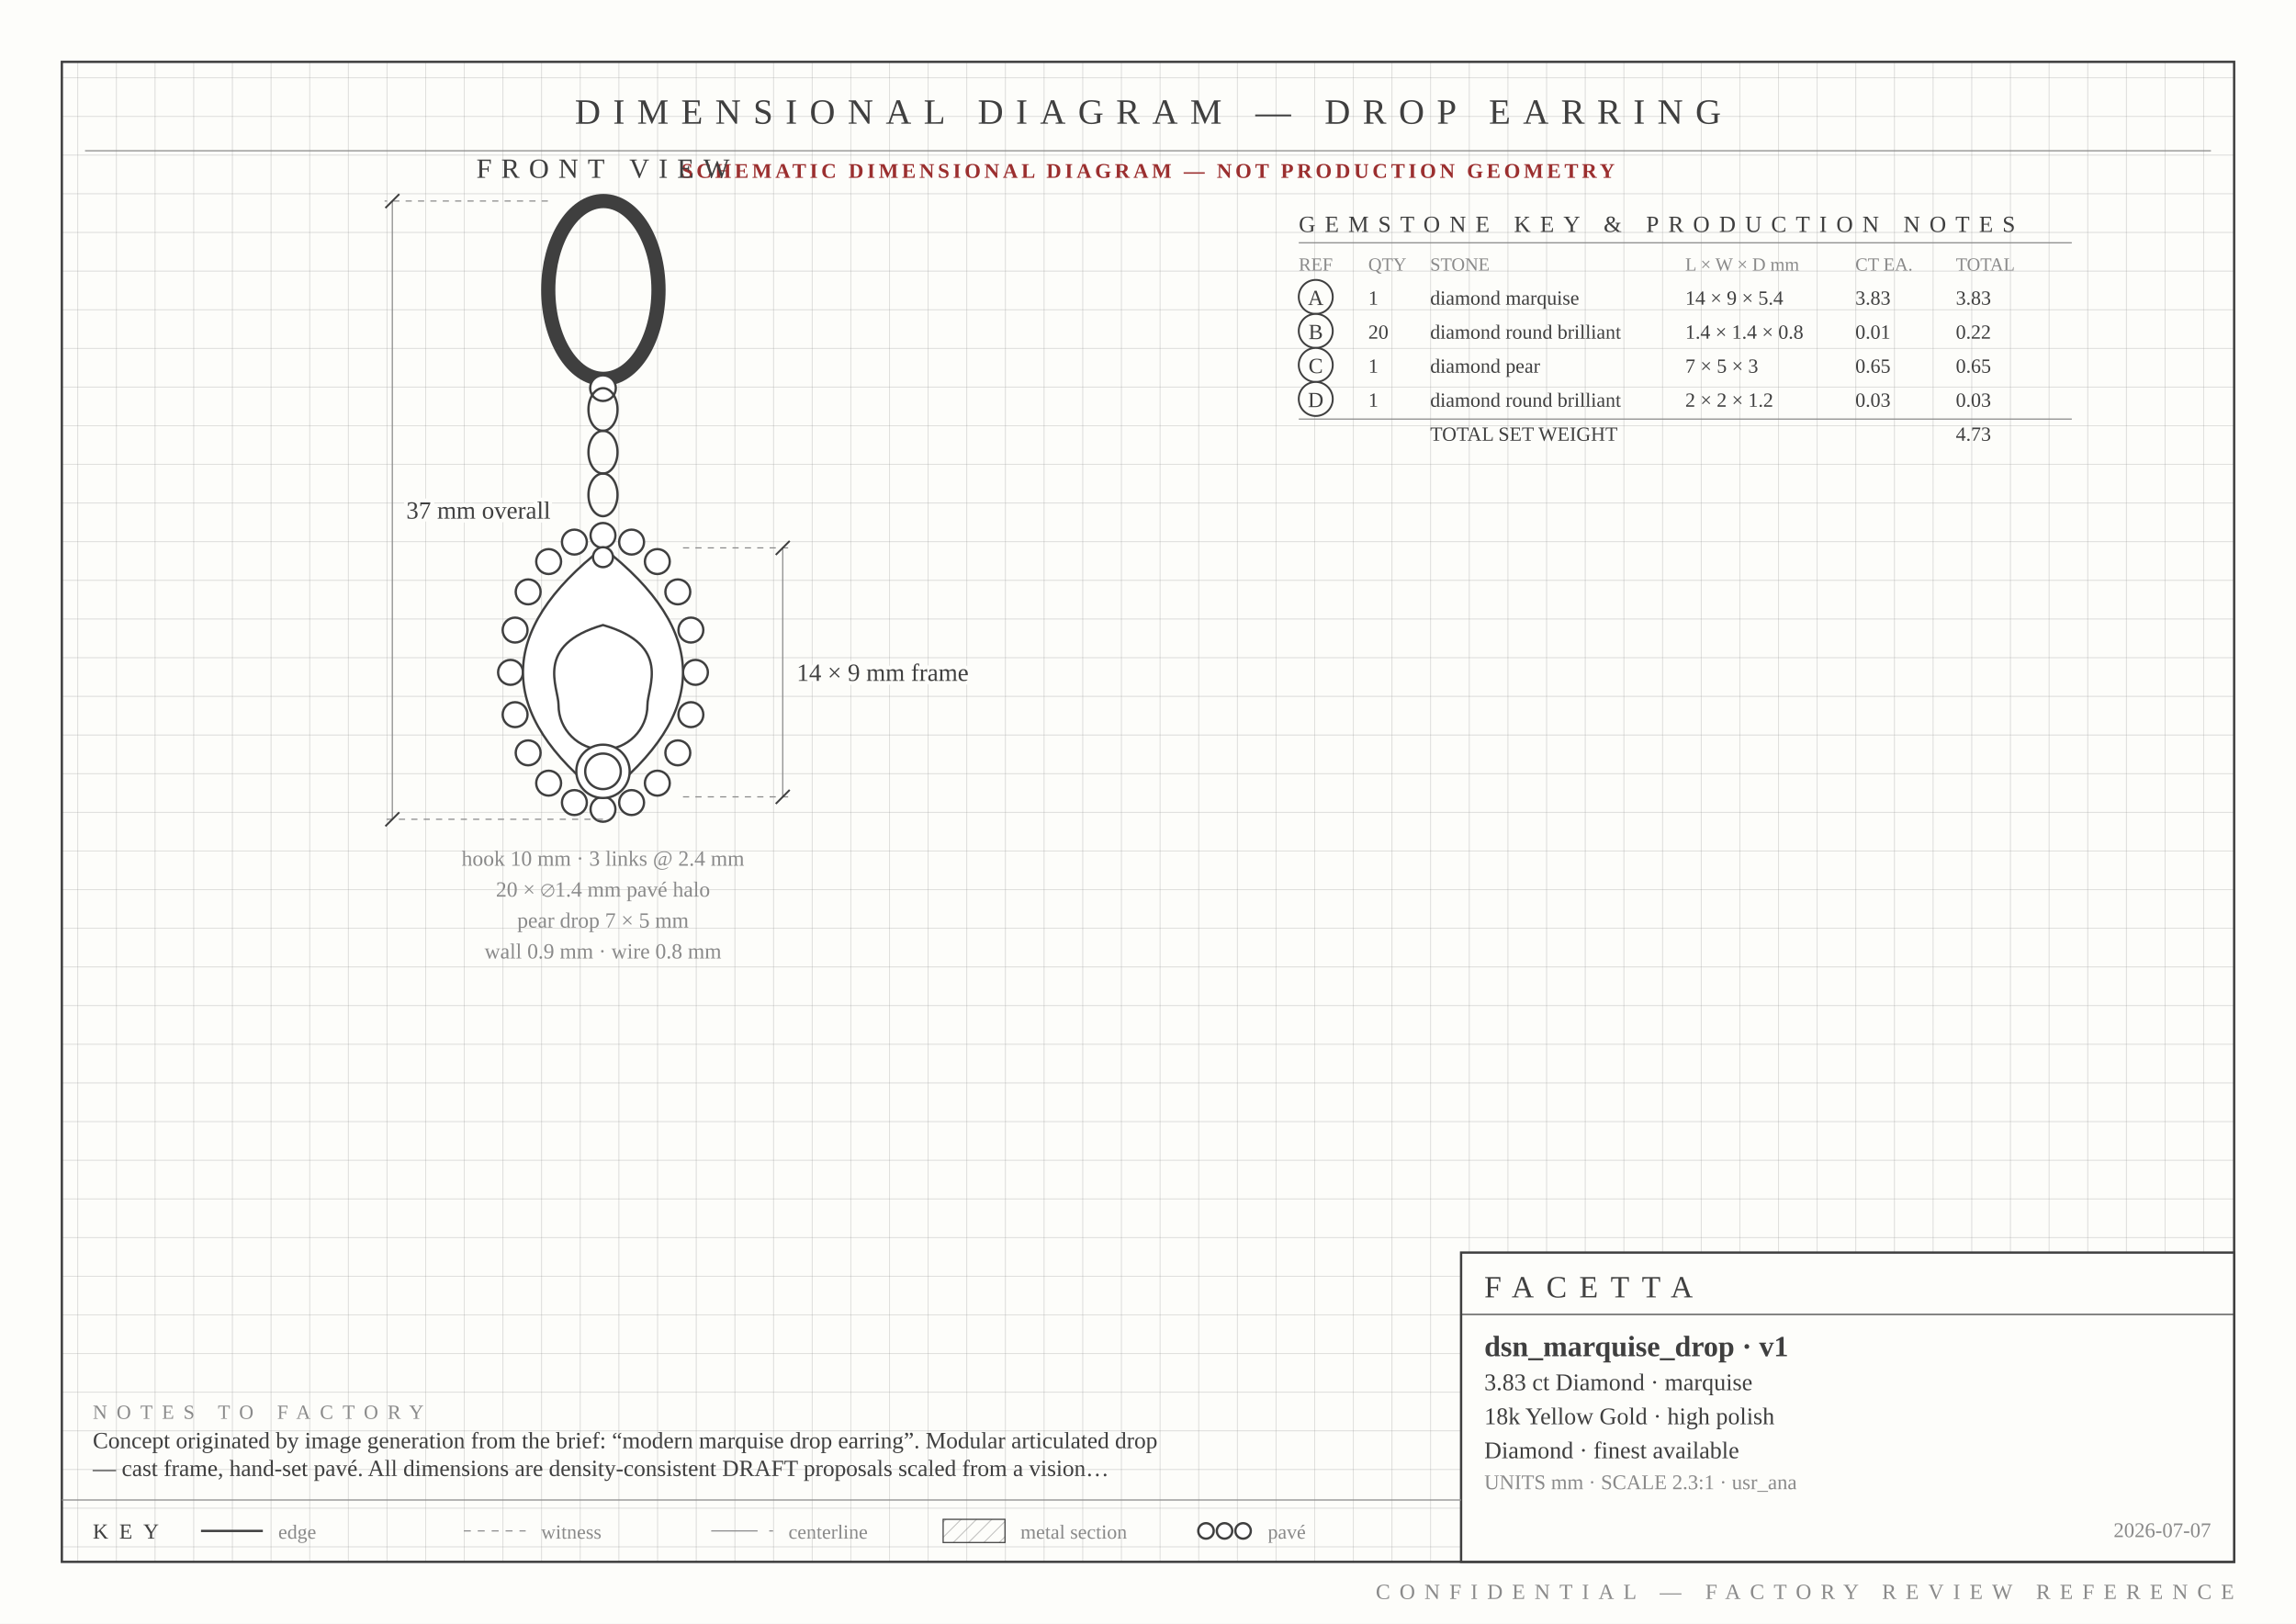
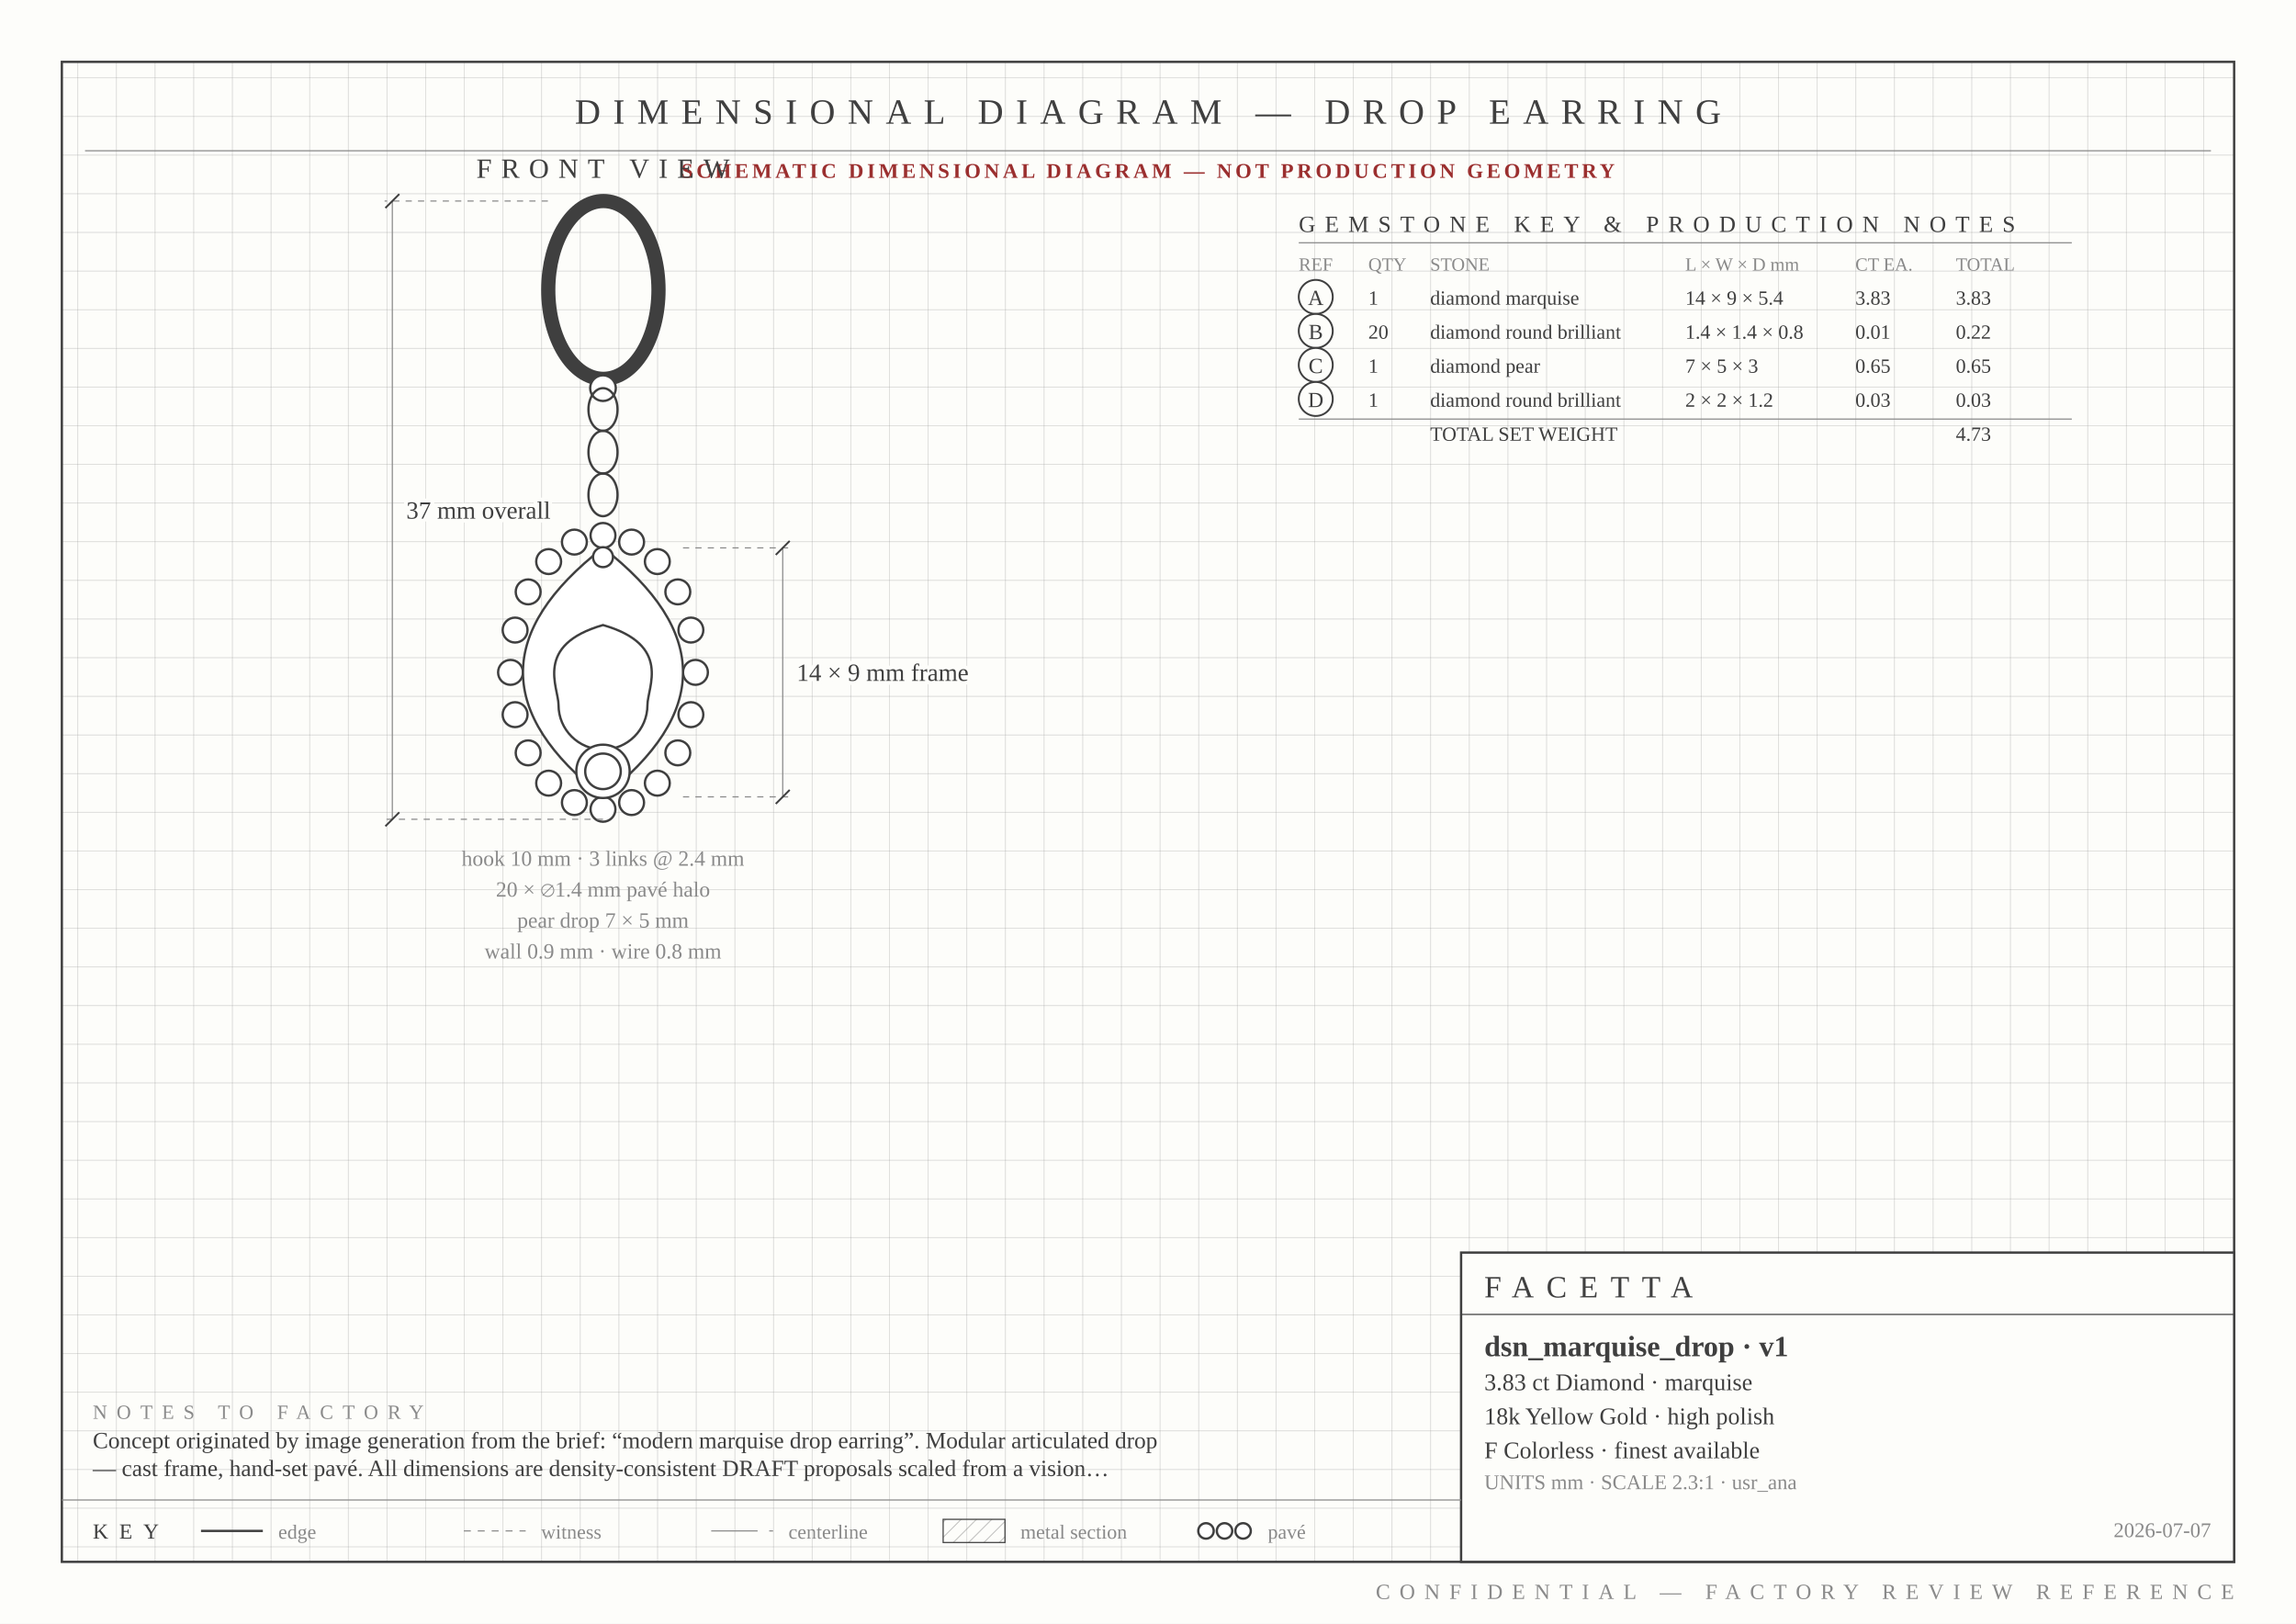
<svg xmlns="http://www.w3.org/2000/svg" viewBox="0 0 297 210" width="297mm" height="210mm" font-family="Georgia, 'Times New Roman', serif">
  <defs>
    <pattern id="hatch" width="1.4" height="1.4" patternTransform="rotate(45)" patternUnits="userSpaceOnUse">
      <line x1="0" y1="0" x2="0" y2="1.4" stroke="#8a8a8a" stroke-width="0.12" />
    </pattern>
    <pattern id="grid" width="5" height="5" patternUnits="userSpaceOnUse">
      <line x1="0" y1="0" x2="5" y2="0" stroke="#8a8a8a" stroke-width="0.06" />
      <line x1="0" y1="0" x2="0" y2="5" stroke="#8a8a8a" stroke-width="0.06" />
    </pattern>
  </defs>
  <rect x="0" y="0" width="297" height="210" fill="#fdfdfa" />
  <rect x="8" y="8" width="281" height="194" fill="url(#grid)" stroke="#3f3f3f" stroke-width="0.3" />
  <text x="148.50" y="16.00" font-family="Georgia, 'Times New Roman', serif" font-size="4.6" fill="#3f3f3f" text-anchor="middle" letter-spacing="1.6">DIMENSIONAL DIAGRAM — DROP EARRING</text>
  <line x1="11.00" y1="19.50" x2="286.00" y2="19.50" stroke="#8a8a8a" stroke-width="0.15" />
  <text x="148.50" y="23.00" font-family="Georgia, 'Times New Roman', serif" font-size="2.7" fill="#9b2f2f" text-anchor="middle" font-weight="bold" letter-spacing="0.45">SCHEMATIC DIMENSIONAL DIAGRAM — NOT PRODUCTION GEOMETRY</text>
  <path d="M 78.00 49.00 A 7.13 11.50 0 1 1 78.10 49.00" fill="none" stroke="#3f3f3f" stroke-width="1.84" stroke-linecap="round" />
  <circle cx="78.00" cy="50.20" r="1.66" fill="#ffffff" stroke="#3f3f3f" stroke-width="0.3" />
  <ellipse cx="78.00" cy="52.96" rx="1.88" ry="2.76" fill="none" stroke="#3f3f3f" stroke-width="0.3" />
  <ellipse cx="78.00" cy="58.48" rx="1.88" ry="2.76" fill="none" stroke="#3f3f3f" stroke-width="0.3" />
  <ellipse cx="78.00" cy="64.00" rx="1.88" ry="2.76" fill="none" stroke="#3f3f3f" stroke-width="0.3" />
  <circle cx="78.00" cy="69.25" r="1.61" fill="#ffffff" stroke="#3f3f3f" stroke-width="0.3" />
  <circle cx="81.70" cy="70.11" r="1.61" fill="#ffffff" stroke="#3f3f3f" stroke-width="0.3" />
  <circle cx="85.03" cy="72.63" r="1.61" fill="#ffffff" stroke="#3f3f3f" stroke-width="0.3" />
  <circle cx="87.68" cy="76.55" r="1.61" fill="#ffffff" stroke="#3f3f3f" stroke-width="0.3" />
  <circle cx="89.37" cy="81.49" r="1.61" fill="#ffffff" stroke="#3f3f3f" stroke-width="0.3" />
  <circle cx="89.96" cy="86.96" r="1.61" fill="#ffffff" stroke="#3f3f3f" stroke-width="0.3" />
  <circle cx="89.37" cy="92.43" r="1.61" fill="#ffffff" stroke="#3f3f3f" stroke-width="0.3" />
  <circle cx="87.68" cy="97.37" r="1.61" fill="#ffffff" stroke="#3f3f3f" stroke-width="0.3" />
  <circle cx="85.03" cy="101.29" r="1.61" fill="#ffffff" stroke="#3f3f3f" stroke-width="0.3" />
  <circle cx="81.70" cy="103.80" r="1.61" fill="#ffffff" stroke="#3f3f3f" stroke-width="0.3" />
  <circle cx="78.00" cy="104.67" r="1.61" fill="#ffffff" stroke="#3f3f3f" stroke-width="0.3" />
  <circle cx="74.30" cy="103.80" r="1.61" fill="#ffffff" stroke="#3f3f3f" stroke-width="0.3" />
  <circle cx="70.97" cy="101.29" r="1.61" fill="#ffffff" stroke="#3f3f3f" stroke-width="0.3" />
  <circle cx="68.32" cy="97.37" r="1.61" fill="#ffffff" stroke="#3f3f3f" stroke-width="0.3" />
  <circle cx="66.63" cy="92.43" r="1.61" fill="#ffffff" stroke="#3f3f3f" stroke-width="0.3" />
  <circle cx="66.04" cy="86.96" r="1.61" fill="#ffffff" stroke="#3f3f3f" stroke-width="0.3" />
  <circle cx="66.63" cy="81.49" r="1.61" fill="#ffffff" stroke="#3f3f3f" stroke-width="0.3" />
  <circle cx="68.32" cy="76.55" r="1.61" fill="#ffffff" stroke="#3f3f3f" stroke-width="0.3" />
  <circle cx="70.97" cy="72.63" r="1.61" fill="#ffffff" stroke="#3f3f3f" stroke-width="0.3" />
  <circle cx="74.30" cy="70.11" r="1.61" fill="#ffffff" stroke="#3f3f3f" stroke-width="0.3" />
  <path d="M 78.00 70.86 Q 98.70 86.96 78.00 103.06 Q 57.30 86.96 78.00 70.86 Z" fill="#ffffff" stroke="#3f3f3f" stroke-width="0.3" />
  <circle cx="78.00" cy="72.06" r="1.29" fill="#ffffff" stroke="#3f3f3f" stroke-width="0.3" />
  <path d="M 78.00 80.84 C 86.97 83.42 83.75 88.89 83.75 91.19 A 5.75 5.75 0 1 1 72.25 91.19 C 72.25 88.89 69.03 83.42 78.00 80.84 Z" fill="#ffffff" stroke="#3f3f3f" stroke-width="0.3" />
  <circle cx="78.00" cy="99.76" r="3.45" fill="#ffffff" stroke="#3f3f3f" stroke-width="0.3" />
  <circle cx="78.00" cy="99.76" r="2.30" fill="#ffffff" stroke="#3f3f3f" stroke-width="0.3" />
  <line x1="70.87" y1="26.00" x2="49.75" y2="26.00" stroke="#8a8a8a" stroke-width="0.15" stroke-dasharray="0.8 0.8" />
  <line x1="78.00" y1="105.96" x2="49.75" y2="105.96" stroke="#8a8a8a" stroke-width="0.15" stroke-dasharray="0.8 0.8" />
  <line x1="50.75" y1="26.00" x2="50.75" y2="105.96" stroke="#8a8a8a" stroke-width="0.15" />
  <line x1="49.85" y1="26.90" x2="51.65" y2="25.10" stroke="#3f3f3f" stroke-width="0.24" />
  <line x1="49.85" y1="106.86" x2="51.65" y2="105.06" stroke="#3f3f3f" stroke-width="0.24" />
  <text x="52.55" y="67.08" font-family="Georgia, 'Times New Roman', serif" font-size="3.2" fill="#3f3f3f" text-anchor="start" stroke="#fdfdfa" stroke-width="1.0" stroke-linejoin="round" paint-order="stroke">37 mm overall</text>
  <line x1="88.35" y1="70.86" x2="102.25" y2="70.86" stroke="#8a8a8a" stroke-width="0.15" stroke-dasharray="0.8 0.8" />
  <line x1="88.35" y1="103.06" x2="102.25" y2="103.06" stroke="#8a8a8a" stroke-width="0.15" stroke-dasharray="0.8 0.8" />
  <line x1="101.25" y1="70.86" x2="101.25" y2="103.06" stroke="#8a8a8a" stroke-width="0.15" />
  <line x1="100.35" y1="71.76" x2="102.15" y2="69.96" stroke="#3f3f3f" stroke-width="0.24" />
  <line x1="100.35" y1="103.96" x2="102.15" y2="102.16" stroke="#3f3f3f" stroke-width="0.24" />
  <text x="103.05" y="88.06" font-family="Georgia, 'Times New Roman', serif" font-size="3.2" fill="#3f3f3f" text-anchor="start" stroke="#fdfdfa" stroke-width="1.0" stroke-linejoin="round" paint-order="stroke">14 × 9 mm frame</text>
  <text x="78.00" y="23.00" font-family="Georgia, 'Times New Roman', serif" font-size="3.6" fill="#3f3f3f" text-anchor="middle" letter-spacing="1.2">FRONT VIEW</text>
  <text x="78.00" y="111.96" font-family="Georgia, 'Times New Roman', serif" font-size="2.8" fill="#8a8a8a" text-anchor="middle">hook 10 mm  ·  3 links @ 2.4 mm</text>
  <text x="78.00" y="115.96" font-family="Georgia, 'Times New Roman', serif" font-size="2.8" fill="#8a8a8a" text-anchor="middle">20 × ⌀1.4 mm pavé halo</text>
  <text x="78.00" y="119.96" font-family="Georgia, 'Times New Roman', serif" font-size="2.8" fill="#8a8a8a" text-anchor="middle">pear drop 7 × 5 mm</text>
  <text x="78.00" y="123.96" font-family="Georgia, 'Times New Roman', serif" font-size="2.8" fill="#8a8a8a" text-anchor="middle">wall 0.9 mm  ·  wire 0.8 mm</text>
  <text x="168.00" y="30.00" font-family="Georgia, 'Times New Roman', serif" font-size="3.0" fill="#3f3f3f" text-anchor="start" letter-spacing="1.2">GEMSTONE KEY &amp; PRODUCTION NOTES</text>
  <line x1="168.00" y1="31.40" x2="268.00" y2="31.40" stroke="#8a8a8a" stroke-width="0.15" />
  <text x="168.00" y="35.00" font-family="Georgia, 'Times New Roman', serif" font-size="2.4" fill="#8a8a8a" text-anchor="start">REF</text>
  <text x="177.00" y="35.00" font-family="Georgia, 'Times New Roman', serif" font-size="2.4" fill="#8a8a8a" text-anchor="start">QTY</text>
  <text x="185.00" y="35.00" font-family="Georgia, 'Times New Roman', serif" font-size="2.4" fill="#8a8a8a" text-anchor="start">STONE</text>
  <text x="218.00" y="35.00" font-family="Georgia, 'Times New Roman', serif" font-size="2.4" fill="#8a8a8a" text-anchor="start">L × W × D mm</text>
  <text x="240.00" y="35.00" font-family="Georgia, 'Times New Roman', serif" font-size="2.4" fill="#8a8a8a" text-anchor="start">CT EA.</text>
  <text x="253.00" y="35.00" font-family="Georgia, 'Times New Roman', serif" font-size="2.4" fill="#8a8a8a" text-anchor="start">TOTAL</text>
  <circle cx="170.20" cy="38.40" r="2.2" fill="#fdfdfa" stroke="#3f3f3f" stroke-width="0.24" />
  <text x="170.20" y="39.45" font-family="Georgia, 'Times New Roman', serif" font-size="2.8" fill="#3f3f3f" text-anchor="middle">A</text>
  <text x="177.00" y="39.40" font-family="Georgia, 'Times New Roman', serif" font-size="2.6" fill="#3f3f3f" text-anchor="start">1</text>
  <text x="185.00" y="39.40" font-family="Georgia, 'Times New Roman', serif" font-size="2.6" fill="#3f3f3f" text-anchor="start">diamond marquise</text>
  <text x="218.00" y="39.40" font-family="Georgia, 'Times New Roman', serif" font-size="2.6" fill="#3f3f3f" text-anchor="start">14 × 9 × 5.4</text>
  <text x="240.00" y="39.40" font-family="Georgia, 'Times New Roman', serif" font-size="2.6" fill="#3f3f3f" text-anchor="start">3.83</text>
  <text x="253.00" y="39.40" font-family="Georgia, 'Times New Roman', serif" font-size="2.6" fill="#3f3f3f" text-anchor="start">3.83</text>
  <circle cx="170.20" cy="42.80" r="2.2" fill="#fdfdfa" stroke="#3f3f3f" stroke-width="0.24" />
  <text x="170.20" y="43.85" font-family="Georgia, 'Times New Roman', serif" font-size="2.8" fill="#3f3f3f" text-anchor="middle">B</text>
  <text x="177.00" y="43.80" font-family="Georgia, 'Times New Roman', serif" font-size="2.6" fill="#3f3f3f" text-anchor="start">20</text>
  <text x="185.00" y="43.80" font-family="Georgia, 'Times New Roman', serif" font-size="2.6" fill="#3f3f3f" text-anchor="start">diamond round brilliant</text>
  <text x="218.00" y="43.80" font-family="Georgia, 'Times New Roman', serif" font-size="2.6" fill="#3f3f3f" text-anchor="start">1.4 × 1.4 × 0.8</text>
  <text x="240.00" y="43.80" font-family="Georgia, 'Times New Roman', serif" font-size="2.6" fill="#3f3f3f" text-anchor="start">0.01</text>
  <text x="253.00" y="43.80" font-family="Georgia, 'Times New Roman', serif" font-size="2.6" fill="#3f3f3f" text-anchor="start">0.22</text>
  <circle cx="170.20" cy="47.20" r="2.2" fill="#fdfdfa" stroke="#3f3f3f" stroke-width="0.24" />
  <text x="170.20" y="48.25" font-family="Georgia, 'Times New Roman', serif" font-size="2.8" fill="#3f3f3f" text-anchor="middle">C</text>
  <text x="177.00" y="48.20" font-family="Georgia, 'Times New Roman', serif" font-size="2.6" fill="#3f3f3f" text-anchor="start">1</text>
  <text x="185.00" y="48.20" font-family="Georgia, 'Times New Roman', serif" font-size="2.6" fill="#3f3f3f" text-anchor="start">diamond pear</text>
  <text x="218.00" y="48.20" font-family="Georgia, 'Times New Roman', serif" font-size="2.6" fill="#3f3f3f" text-anchor="start">7 × 5 × 3</text>
  <text x="240.00" y="48.20" font-family="Georgia, 'Times New Roman', serif" font-size="2.6" fill="#3f3f3f" text-anchor="start">0.65</text>
  <text x="253.00" y="48.20" font-family="Georgia, 'Times New Roman', serif" font-size="2.6" fill="#3f3f3f" text-anchor="start">0.65</text>
  <circle cx="170.20" cy="51.60" r="2.2" fill="#fdfdfa" stroke="#3f3f3f" stroke-width="0.24" />
  <text x="170.20" y="52.65" font-family="Georgia, 'Times New Roman', serif" font-size="2.8" fill="#3f3f3f" text-anchor="middle">D</text>
  <text x="177.00" y="52.60" font-family="Georgia, 'Times New Roman', serif" font-size="2.6" fill="#3f3f3f" text-anchor="start">1</text>
  <text x="185.00" y="52.60" font-family="Georgia, 'Times New Roman', serif" font-size="2.6" fill="#3f3f3f" text-anchor="start">diamond round brilliant</text>
  <text x="218.00" y="52.60" font-family="Georgia, 'Times New Roman', serif" font-size="2.6" fill="#3f3f3f" text-anchor="start">2 × 2 × 1.2</text>
  <text x="240.00" y="52.60" font-family="Georgia, 'Times New Roman', serif" font-size="2.6" fill="#3f3f3f" text-anchor="start">0.03</text>
  <text x="253.00" y="52.60" font-family="Georgia, 'Times New Roman', serif" font-size="2.6" fill="#3f3f3f" text-anchor="start">0.03</text>
  <line x1="168.00" y1="54.20" x2="268.00" y2="54.20" stroke="#8a8a8a" stroke-width="0.15" />
  <text x="185.00" y="57.00" font-family="Georgia, 'Times New Roman', serif" font-size="2.6" fill="#3f3f3f" text-anchor="start">TOTAL SET WEIGHT</text>
  <text x="253.00" y="57.00" font-family="Georgia, 'Times New Roman', serif" font-size="2.6" fill="#3f3f3f" text-anchor="start">4.73</text>
  <rect x="189.00" y="162.00" width="100" height="40" fill="#fdfdfa" stroke="#3f3f3f" stroke-width="0.3" />
  <line x1="189.00" y1="170.00" x2="289.00" y2="170.00" stroke="#3f3f3f" stroke-width="0.15" />
  <text x="192.00" y="167.80" font-family="Georgia, 'Times New Roman', serif" font-size="4.0" fill="#3f3f3f" text-anchor="start" letter-spacing="1.6">FACETTA</text>
  <text x="192.00" y="175.40" font-family="Georgia, 'Times New Roman', serif" font-size="3.8" fill="#3f3f3f" text-anchor="start" font-weight="bold">dsn_marquise_drop  ·  v1</text>
  <text x="192.00" y="179.80" font-family="Georgia, 'Times New Roman', serif" font-size="3.1" fill="#3f3f3f" text-anchor="start">3.83 ct Diamond  ·  marquise</text>
  <text x="192.00" y="184.20" font-family="Georgia, 'Times New Roman', serif" font-size="3.1" fill="#3f3f3f" text-anchor="start">18k Yellow Gold  ·  high polish</text>
-   <text x="192.00" y="188.60" font-family="Georgia, 'Times New Roman', serif" font-size="3.1" fill="#3f3f3f" text-anchor="start">Diamond  ·  finest available</text>
+   <text x="192.00" y="188.60" font-family="Georgia, 'Times New Roman', serif" font-size="3.1" fill="#3f3f3f" text-anchor="start">F Colorless  ·  finest available</text>
  <text x="192.00" y="192.60" font-family="Georgia, 'Times New Roman', serif" font-size="2.7" fill="#8a8a8a" text-anchor="start">UNITS mm  ·  SCALE 2.3:1  ·  usr_ana</text>
  <text x="286.00" y="198.80" font-family="Georgia, 'Times New Roman', serif" font-size="2.7" fill="#8a8a8a" text-anchor="end">2026-07-07</text>
  <line x1="8.00" y1="194.00" x2="189.00" y2="194.00" stroke="#8a8a8a" stroke-width="0.15" />
  <text x="12.00" y="199.00" font-family="Georgia, 'Times New Roman', serif" font-size="2.8" fill="#3f3f3f" text-anchor="start" letter-spacing="1.4">KEY</text>
  <line x1="26.00" y1="198.00" x2="34.00" y2="198.00" stroke="#3f3f3f" stroke-width="0.3" />
  <text x="36.00" y="199.00" font-family="Georgia, 'Times New Roman', serif" font-size="2.6" fill="#8a8a8a" text-anchor="start">edge</text>
  <line x1="60.00" y1="198.00" x2="68.00" y2="198.00" stroke="#8a8a8a" stroke-width="0.15" stroke-dasharray="0.9 0.9" />
  <text x="70.00" y="199.00" font-family="Georgia, 'Times New Roman', serif" font-size="2.6" fill="#8a8a8a" text-anchor="start">witness</text>
  <line x1="92.00" y1="198.00" x2="100.00" y2="198.00" stroke="#8a8a8a" stroke-width="0.15" stroke-dasharray="6 1.5 1 1.5" />
  <text x="102.00" y="199.00" font-family="Georgia, 'Times New Roman', serif" font-size="2.6" fill="#8a8a8a" text-anchor="start">centerline</text>
  <rect x="122.00" y="196.50" width="8" height="3" fill="url(#hatch)" stroke="#3f3f3f" stroke-width="0.15" />
  <text x="132.00" y="199.00" font-family="Georgia, 'Times New Roman', serif" font-size="2.6" fill="#8a8a8a" text-anchor="start">metal section</text>
  <circle cx="156.00" cy="198.00" r="1.00" fill="#ffffff" stroke="#3f3f3f" stroke-width="0.3" />
  <circle cx="158.40" cy="198.00" r="1.00" fill="#ffffff" stroke="#3f3f3f" stroke-width="0.3" />
  <circle cx="160.80" cy="198.00" r="1.00" fill="#ffffff" stroke="#3f3f3f" stroke-width="0.3" />
  <text x="164.00" y="199.00" font-family="Georgia, 'Times New Roman', serif" font-size="2.6" fill="#8a8a8a" text-anchor="start">pavé</text>
  <text x="12.00" y="183.50" font-family="Georgia, 'Times New Roman', serif" font-size="2.6" fill="#8a8a8a" text-anchor="start" letter-spacing="1.2">NOTES TO FACTORY</text>
  <text x="12.00" y="187.30" font-family="Georgia, 'Times New Roman', serif" font-size="3.0" fill="#3f3f3f" text-anchor="start">Concept originated by image generation from the brief: “modern marquise drop earring”. Modular articulated drop</text>
  <text x="12.00" y="190.90" font-family="Georgia, 'Times New Roman', serif" font-size="3.0" fill="#3f3f3f" text-anchor="start">— cast frame, hand-set pavé. All dimensions are density-consistent DRAFT proposals scaled from a vision…</text>
  <text x="289.00" y="206.80" font-family="Georgia, 'Times New Roman', serif" font-size="2.8" fill="#8a8a8a" text-anchor="end" letter-spacing="1.2">CONFIDENTIAL — FACTORY REVIEW REFERENCE</text>
</svg>
